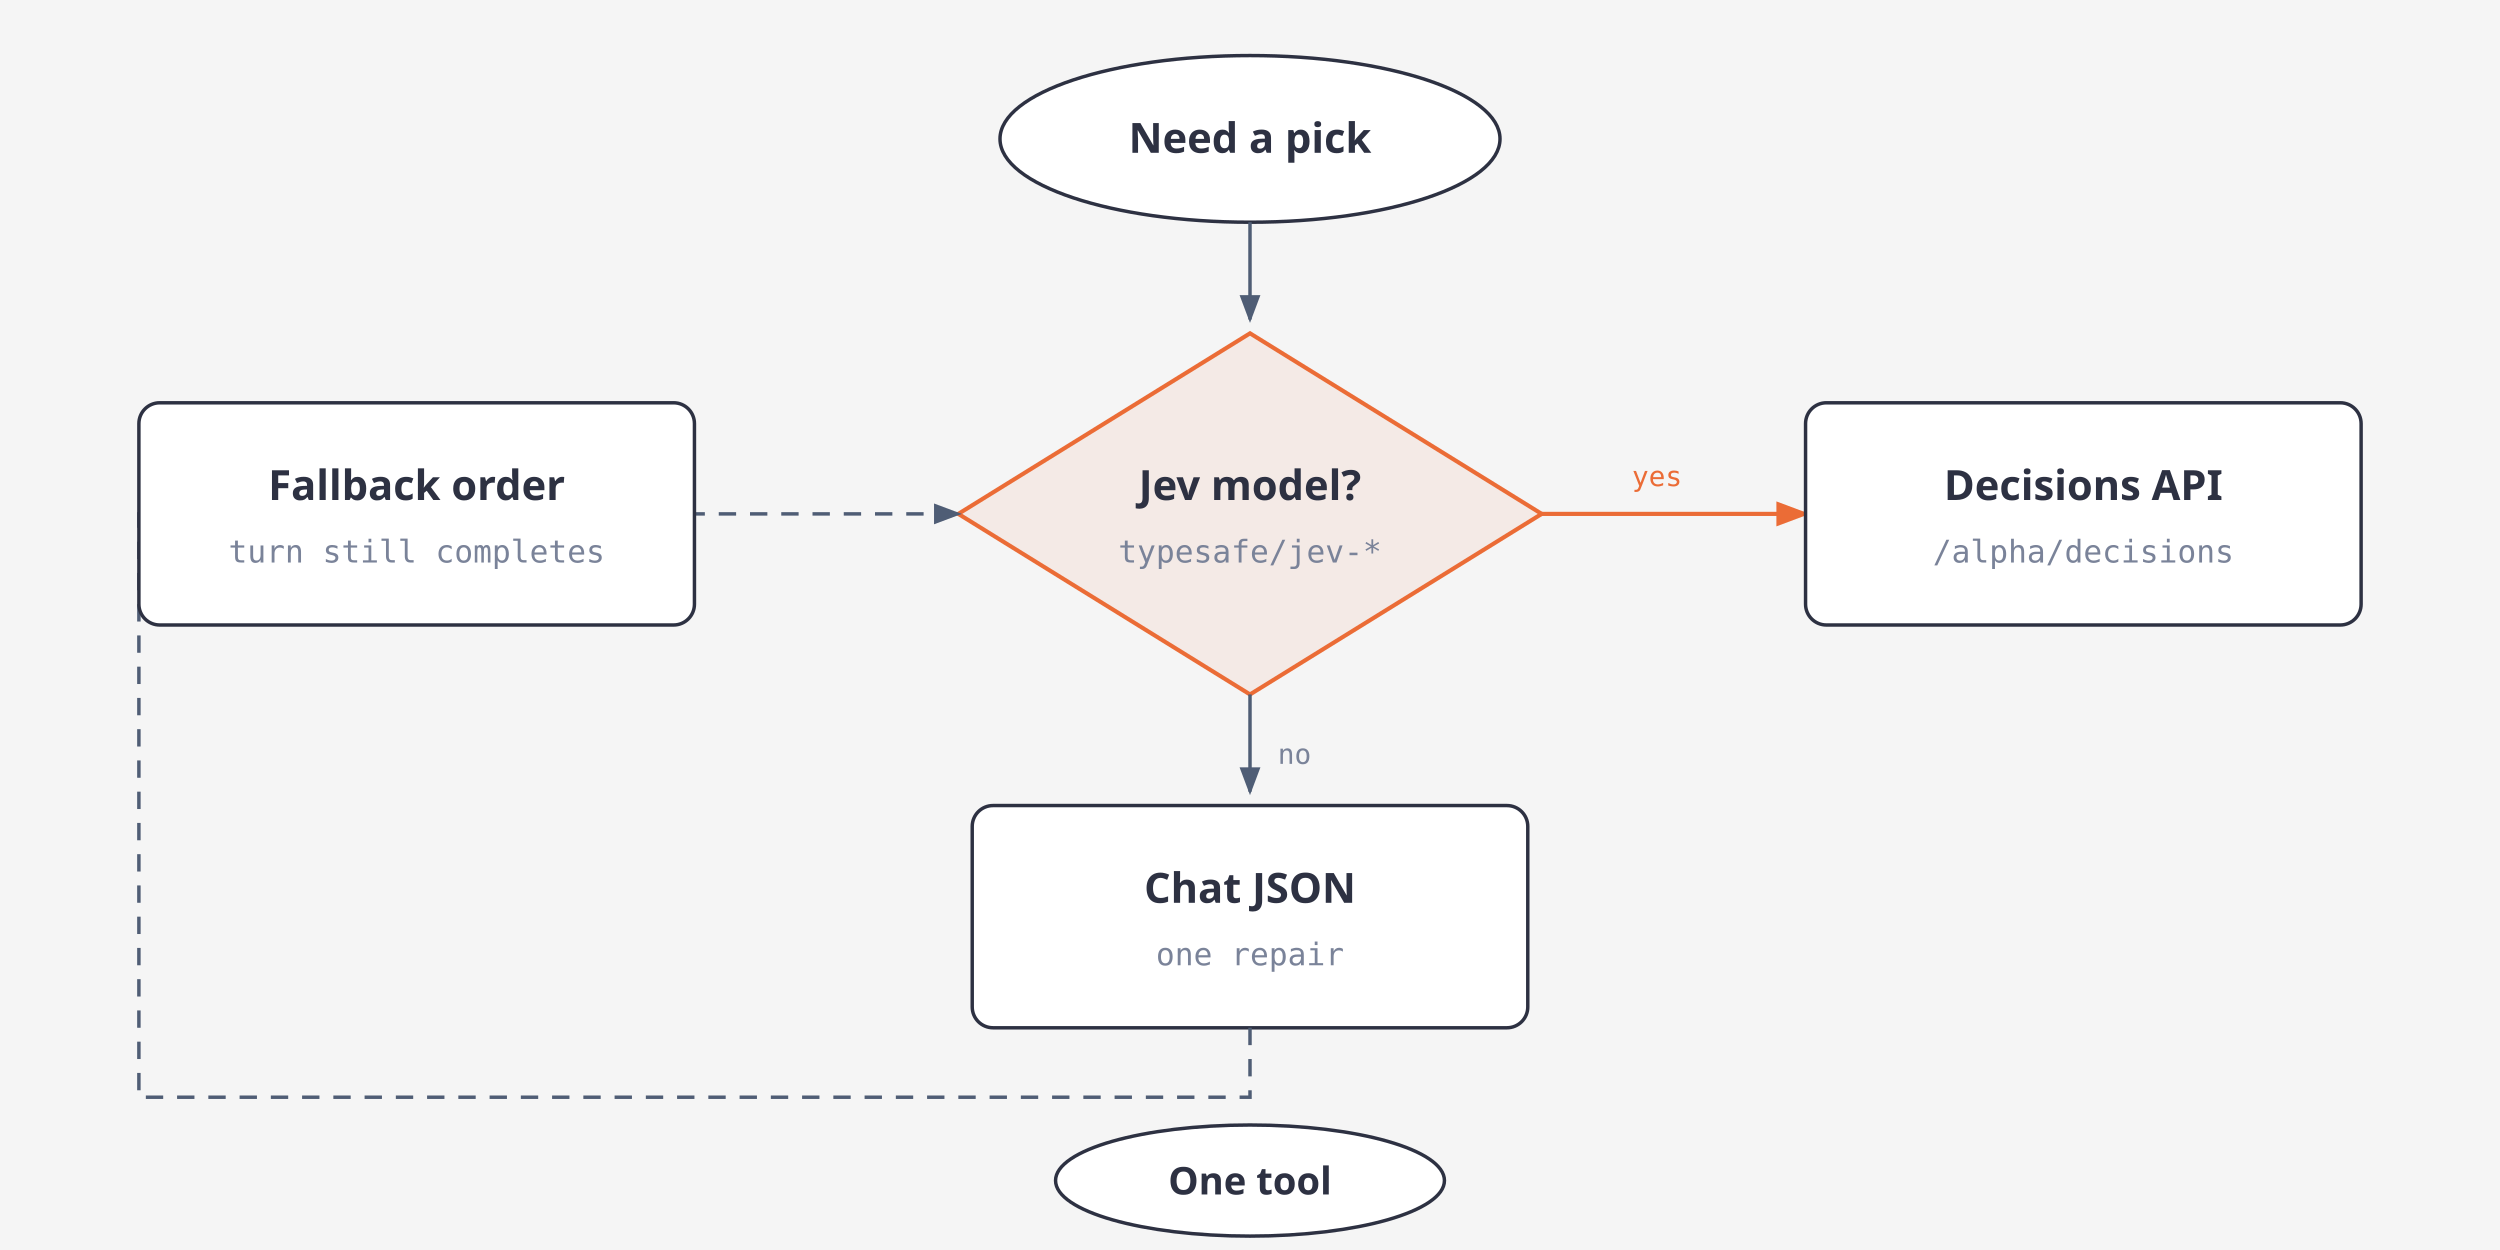
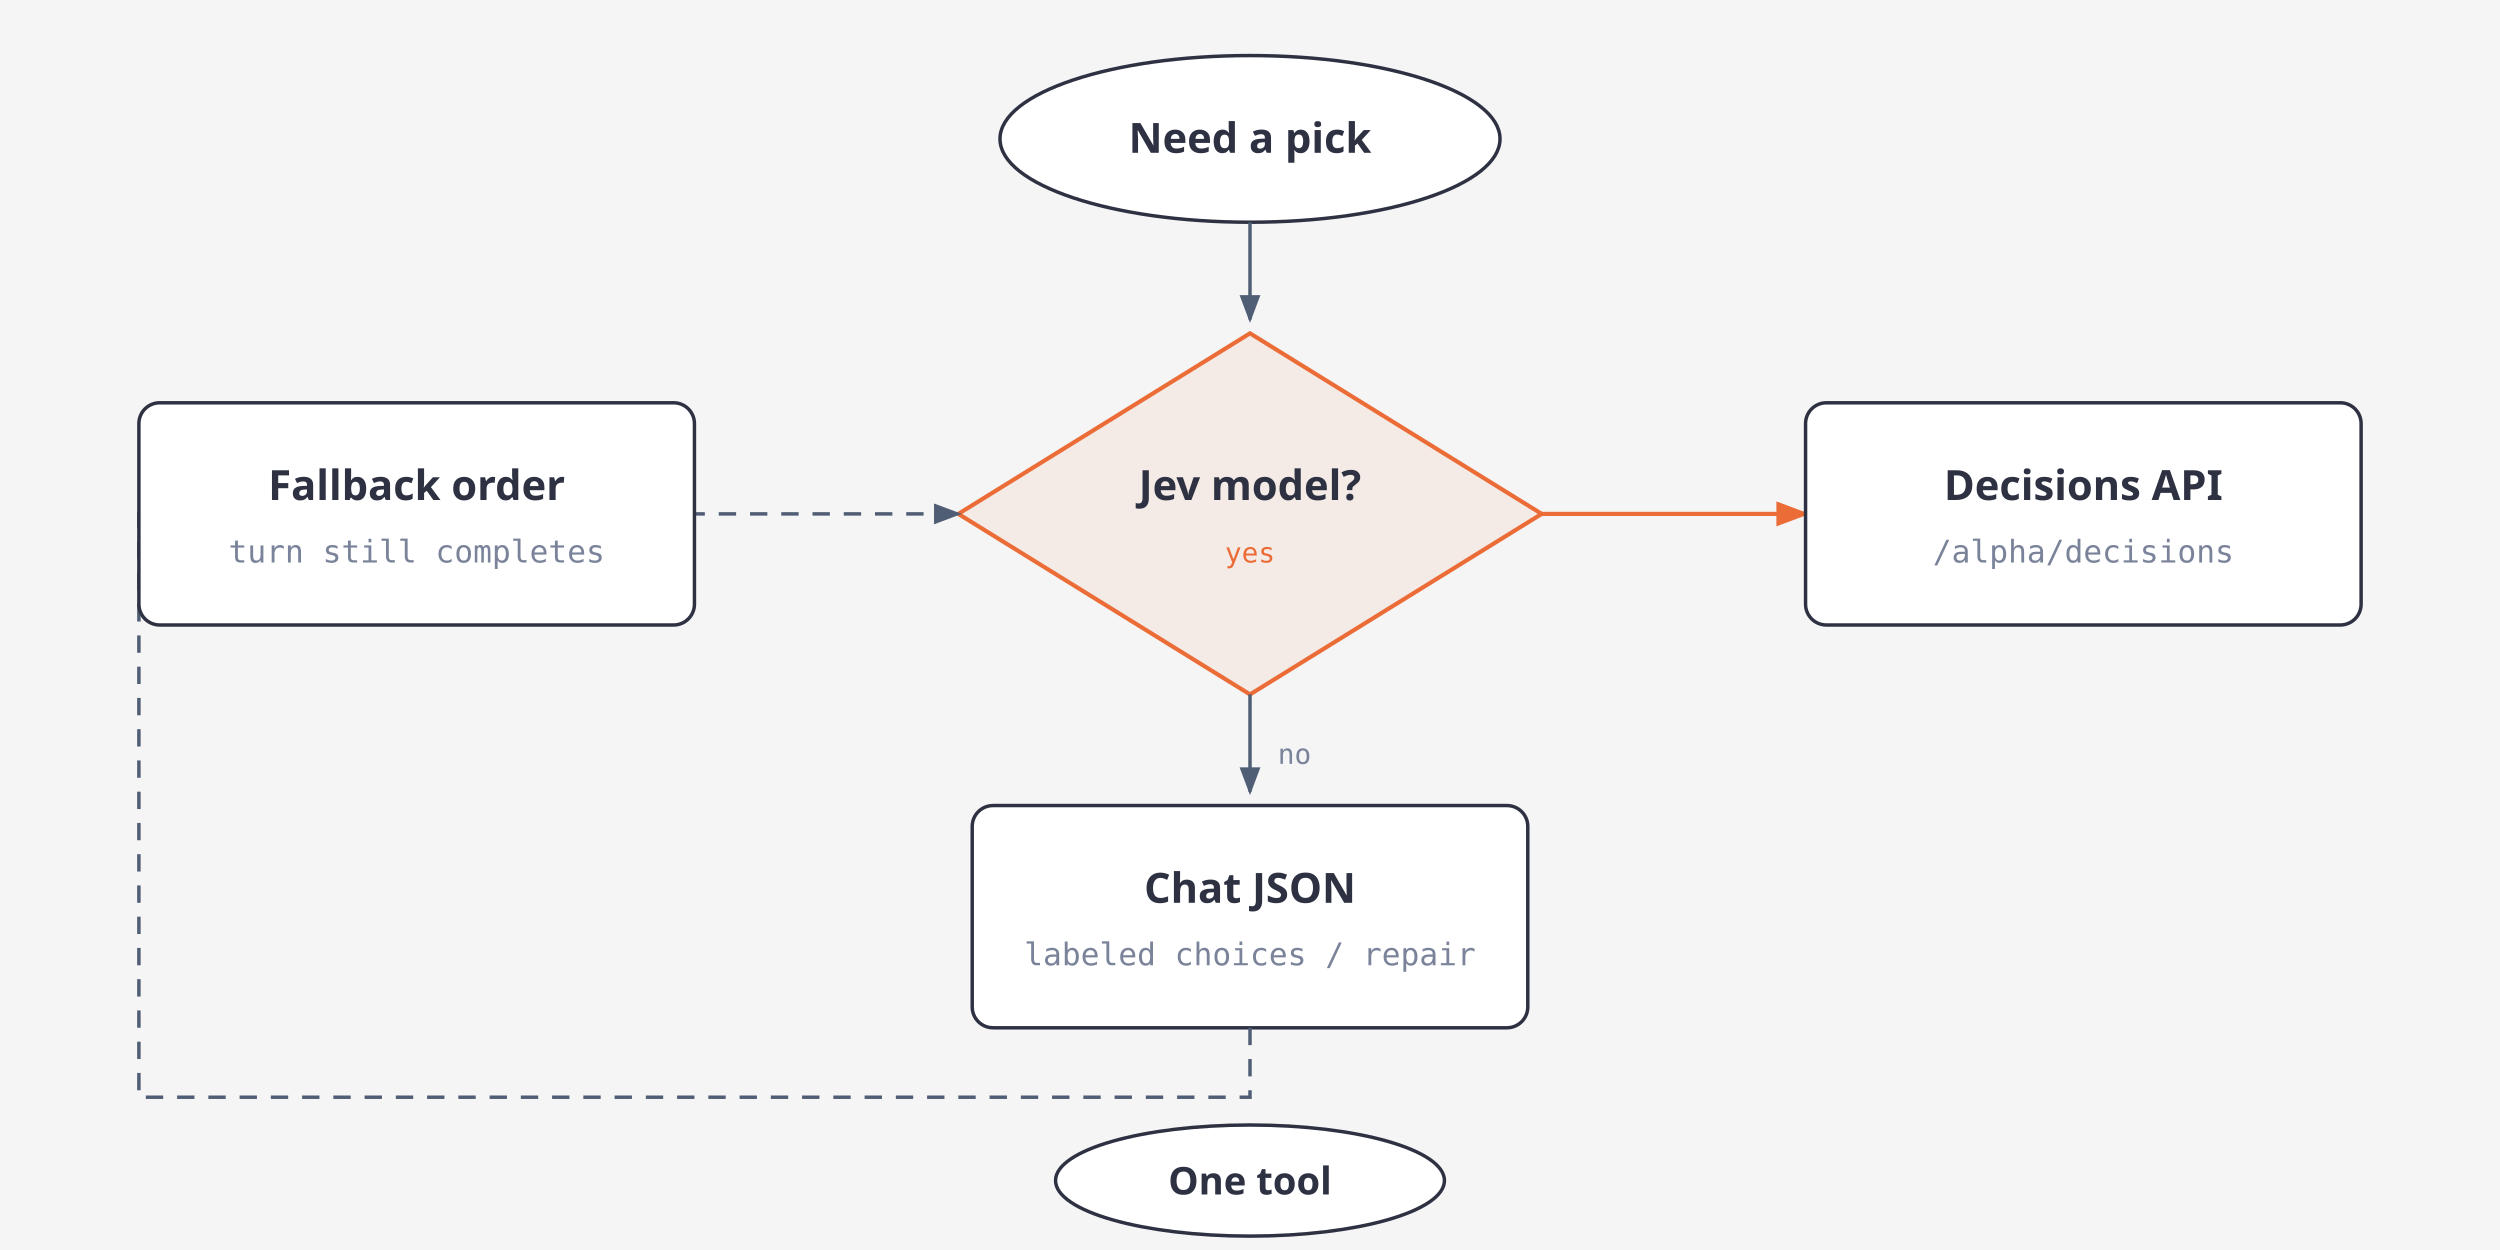
<svg xmlns="http://www.w3.org/2000/svg" role="img" aria-labelledby="tool-picker-title tool-picker-desc" viewBox="0 0 720 360">
  <defs>
    <marker id="arrow" markerWidth="8" markerHeight="6" refX="7" refY="3" orient="auto">
      <polygon points="0 0, 8 3, 0 6" fill="#4f5d75" />
    </marker>
    <marker id="arrow-accent" markerWidth="8" markerHeight="6" refX="7" refY="3" orient="auto">
      <polygon points="0 0, 8 3, 0 6" fill="#eb6c36" />
    </marker>
    <marker id="arrow-link" markerWidth="8" markerHeight="6" refX="7" refY="3" orient="auto">
      <polygon points="0 0, 8 3, 0 6" fill="#2e5aa8" />
    </marker>
  </defs>
  <rect width="720" height="360" fill="#f5f5f5" />
  <ellipse cx="360" cy="40" rx="72" ry="24" fill="#fff" stroke="#2d3142" />
  <text x="360" y="44" text-anchor="middle" font-family="Geist,system-ui,sans-serif" font-size="12" font-weight="600" fill="#2d3142">Need a pick</text>
  <path d="M360 64 V92" fill="none" stroke="#4f5d75" stroke-width="1" marker-end="url(#arrow)" />
  <polygon points="360,96 444,148 360,200 276,148" fill="rgba(235,108,54,0.08)" stroke="#eb6c36" stroke-width="1.2" />
  <text x="360" y="144" text-anchor="middle" font-family="Geist,system-ui,sans-serif" font-size="12" font-weight="600" fill="#2d3142">Jev model?</text>
-   <text x="360" y="162" text-anchor="middle" font-family="Geist Mono,ui-monospace,monospace" font-size="9" fill="#7a8399">typesafe/jev-*</text>
+   <text x="360" y="162" text-anchor="middle" font-family="Geist Mono,ui-monospace,monospace" font-size="8" fill="#eb6c36">yes</text>
  <path d="M444 148 H520" fill="none" stroke="#eb6c36" stroke-width="1.2" marker-end="url(#arrow-accent)" />
-   <text x="470" y="140" font-family="Geist Mono,ui-monospace,monospace" font-size="8" fill="#eb6c36">yes</text>
  <path d="M360 200 V228" fill="none" stroke="#4f5d75" stroke-width="1" marker-end="url(#arrow)" />
  <text x="368" y="220" font-family="Geist Mono,ui-monospace,monospace" font-size="8" fill="#7a8399">no</text>
  <rect x="520" y="116" width="160" height="64" rx="6" fill="#fff" stroke="#2d3142" />
  <text x="600" y="144" text-anchor="middle" font-family="Geist,system-ui,sans-serif" font-size="12" font-weight="600" fill="#2d3142">Decisions API</text>
  <text x="600" y="162" text-anchor="middle" font-family="Geist Mono,ui-monospace,monospace" font-size="9" fill="#7a8399">/alpha/decisions</text>
  <rect x="280" y="232" width="160" height="64" rx="6" fill="#fff" stroke="#2d3142" />
  <text x="360" y="260" text-anchor="middle" font-family="Geist,system-ui,sans-serif" font-size="12" font-weight="600" fill="#2d3142">Chat JSON</text>
-   <text x="360" y="278" text-anchor="middle" font-family="Geist Mono,ui-monospace,monospace" font-size="9" fill="#7a8399">one repair</text>
+   <text x="360" y="278" text-anchor="middle" font-family="Geist Mono,ui-monospace,monospace" font-size="9" fill="#7a8399">labeled choices / repair</text>
  <path d="M360 296 V316 H40 V148 H276" fill="none" stroke="#4f5d75" stroke-width="1" stroke-dasharray="5,4" marker-end="url(#arrow)" />
  <rect x="40" y="116" width="160" height="64" rx="6" fill="#fff" stroke="#2d3142" />
  <text x="120" y="144" text-anchor="middle" font-family="Geist,system-ui,sans-serif" font-size="12" font-weight="600" fill="#2d3142">Fallback order</text>
  <text x="120" y="162" text-anchor="middle" font-family="Geist Mono,ui-monospace,monospace" font-size="9" fill="#7a8399">turn still completes</text>
  <ellipse cx="360" cy="340" rx="56" ry="16" fill="#fff" stroke="#2d3142" />
  <text x="360" y="344" text-anchor="middle" font-family="Geist,system-ui,sans-serif" font-size="11" font-weight="600" fill="#2d3142">One tool</text>
</svg>
